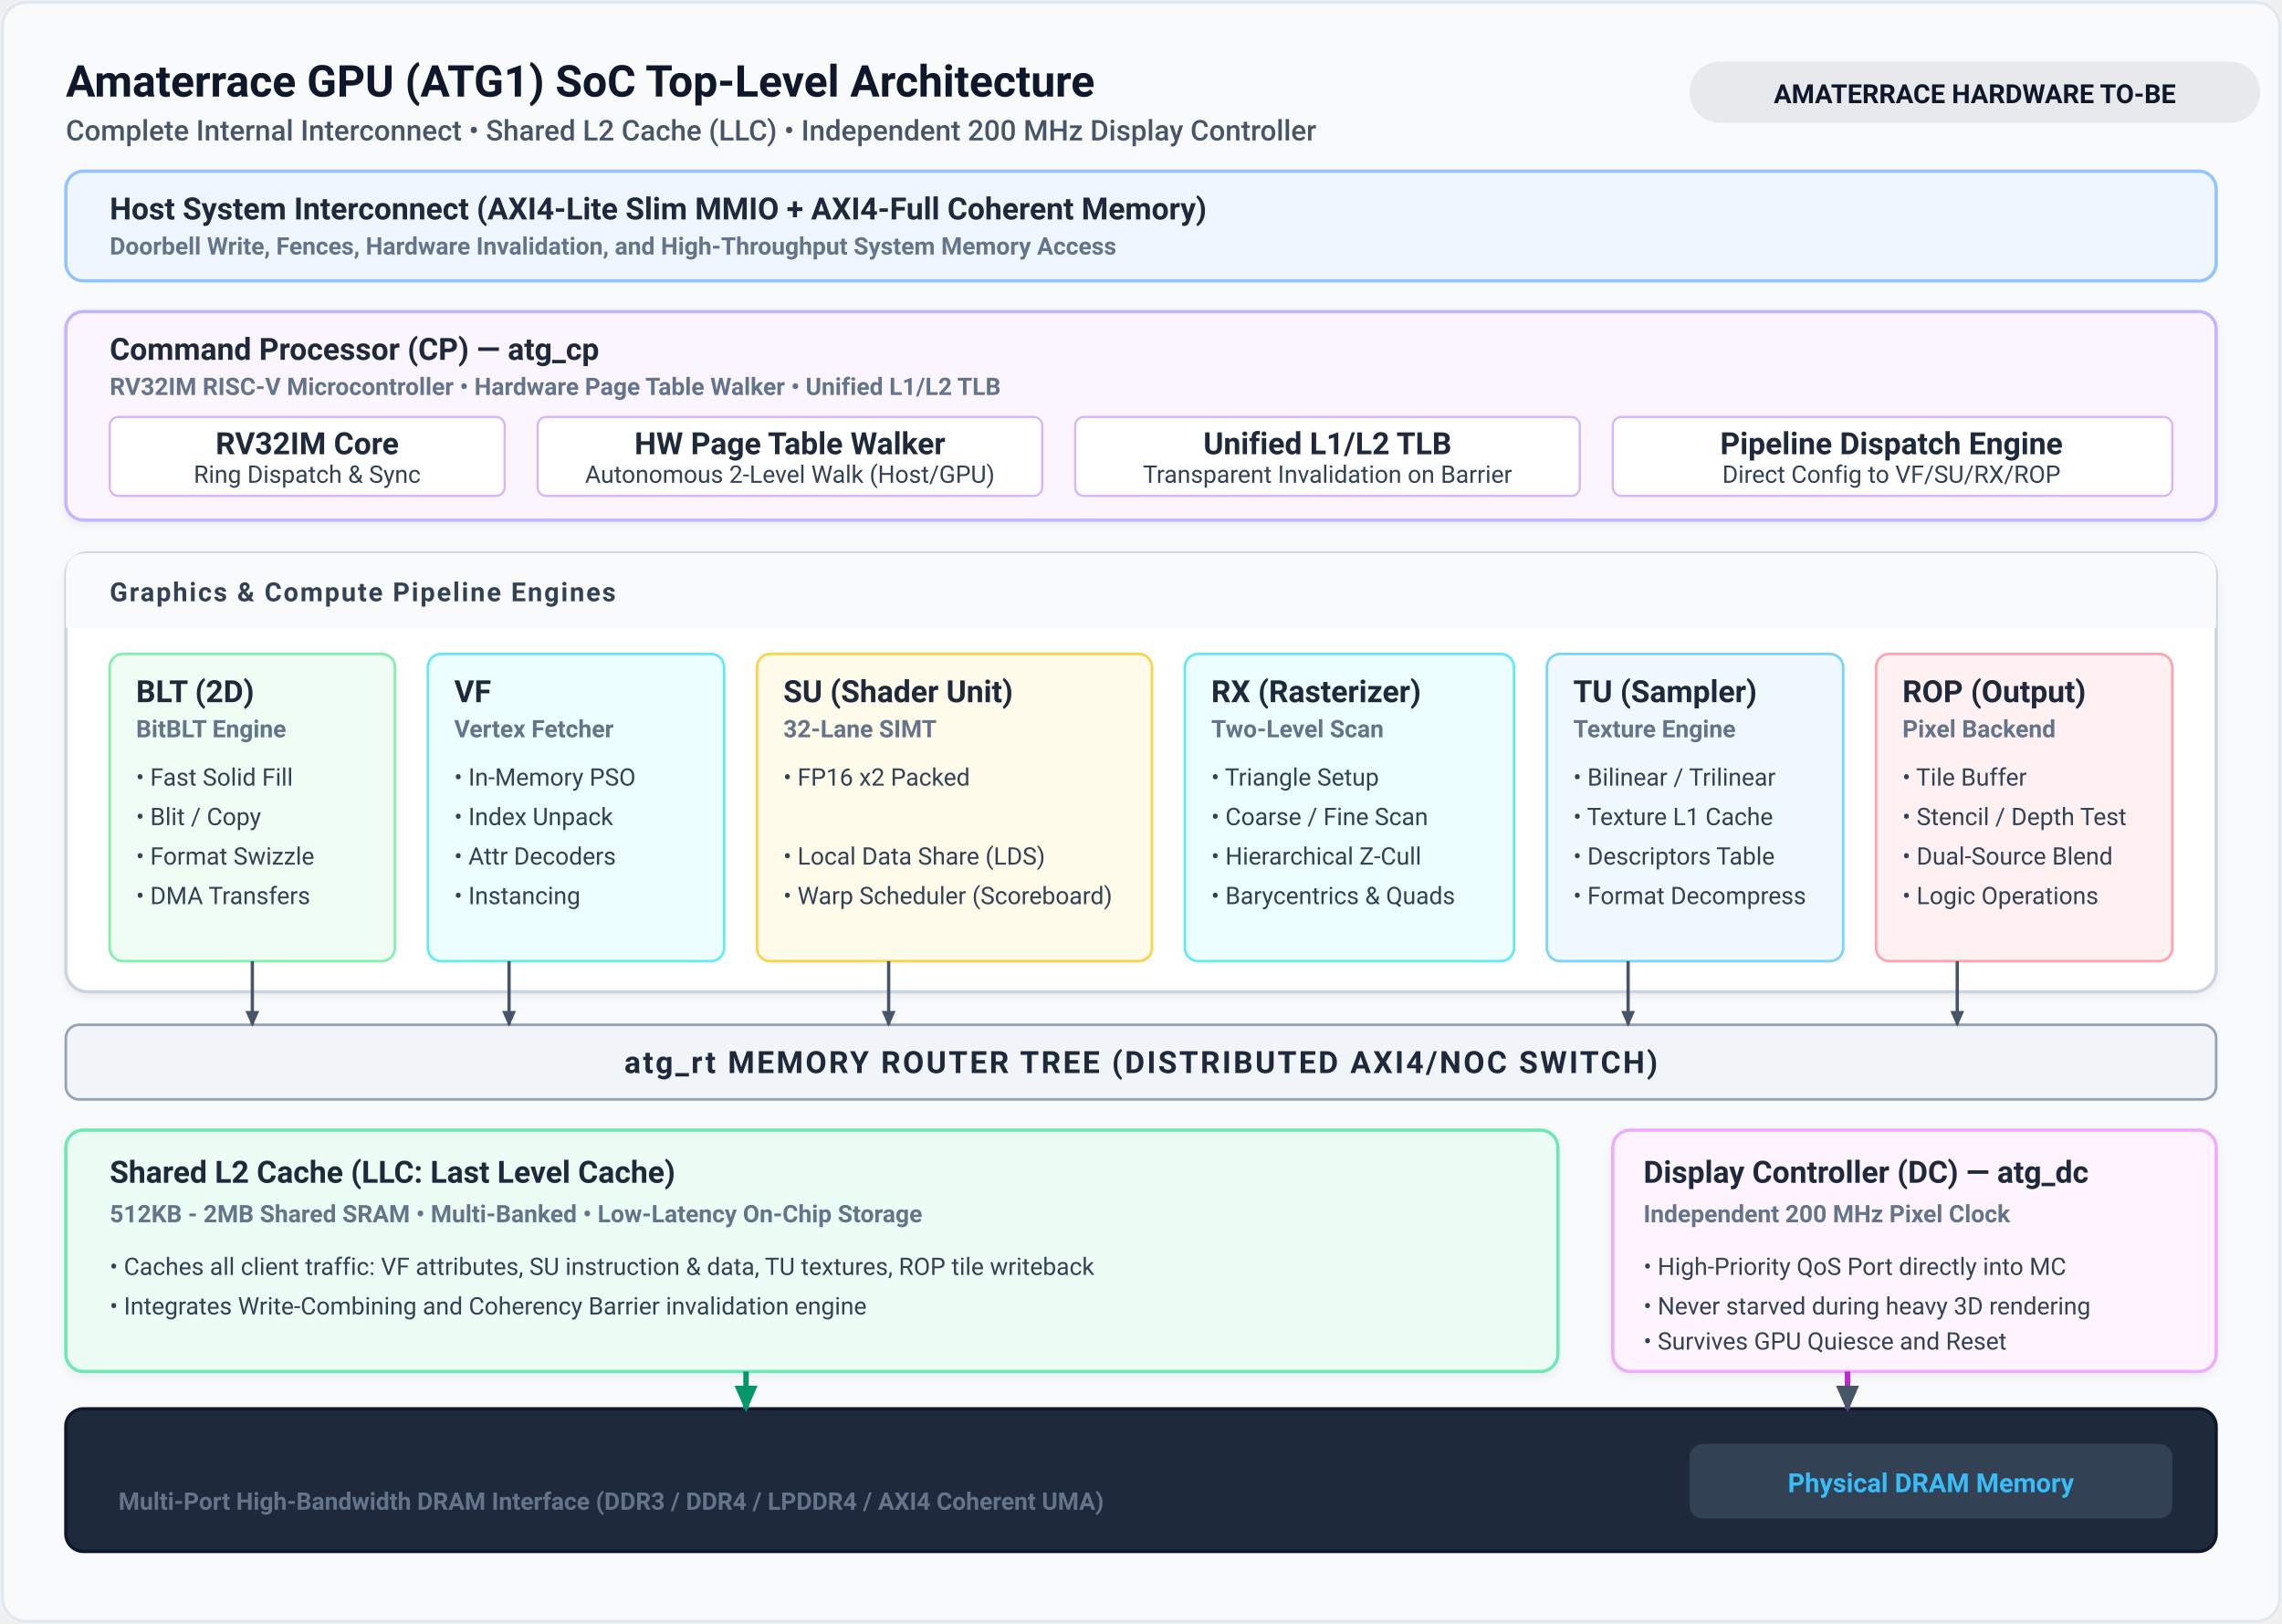
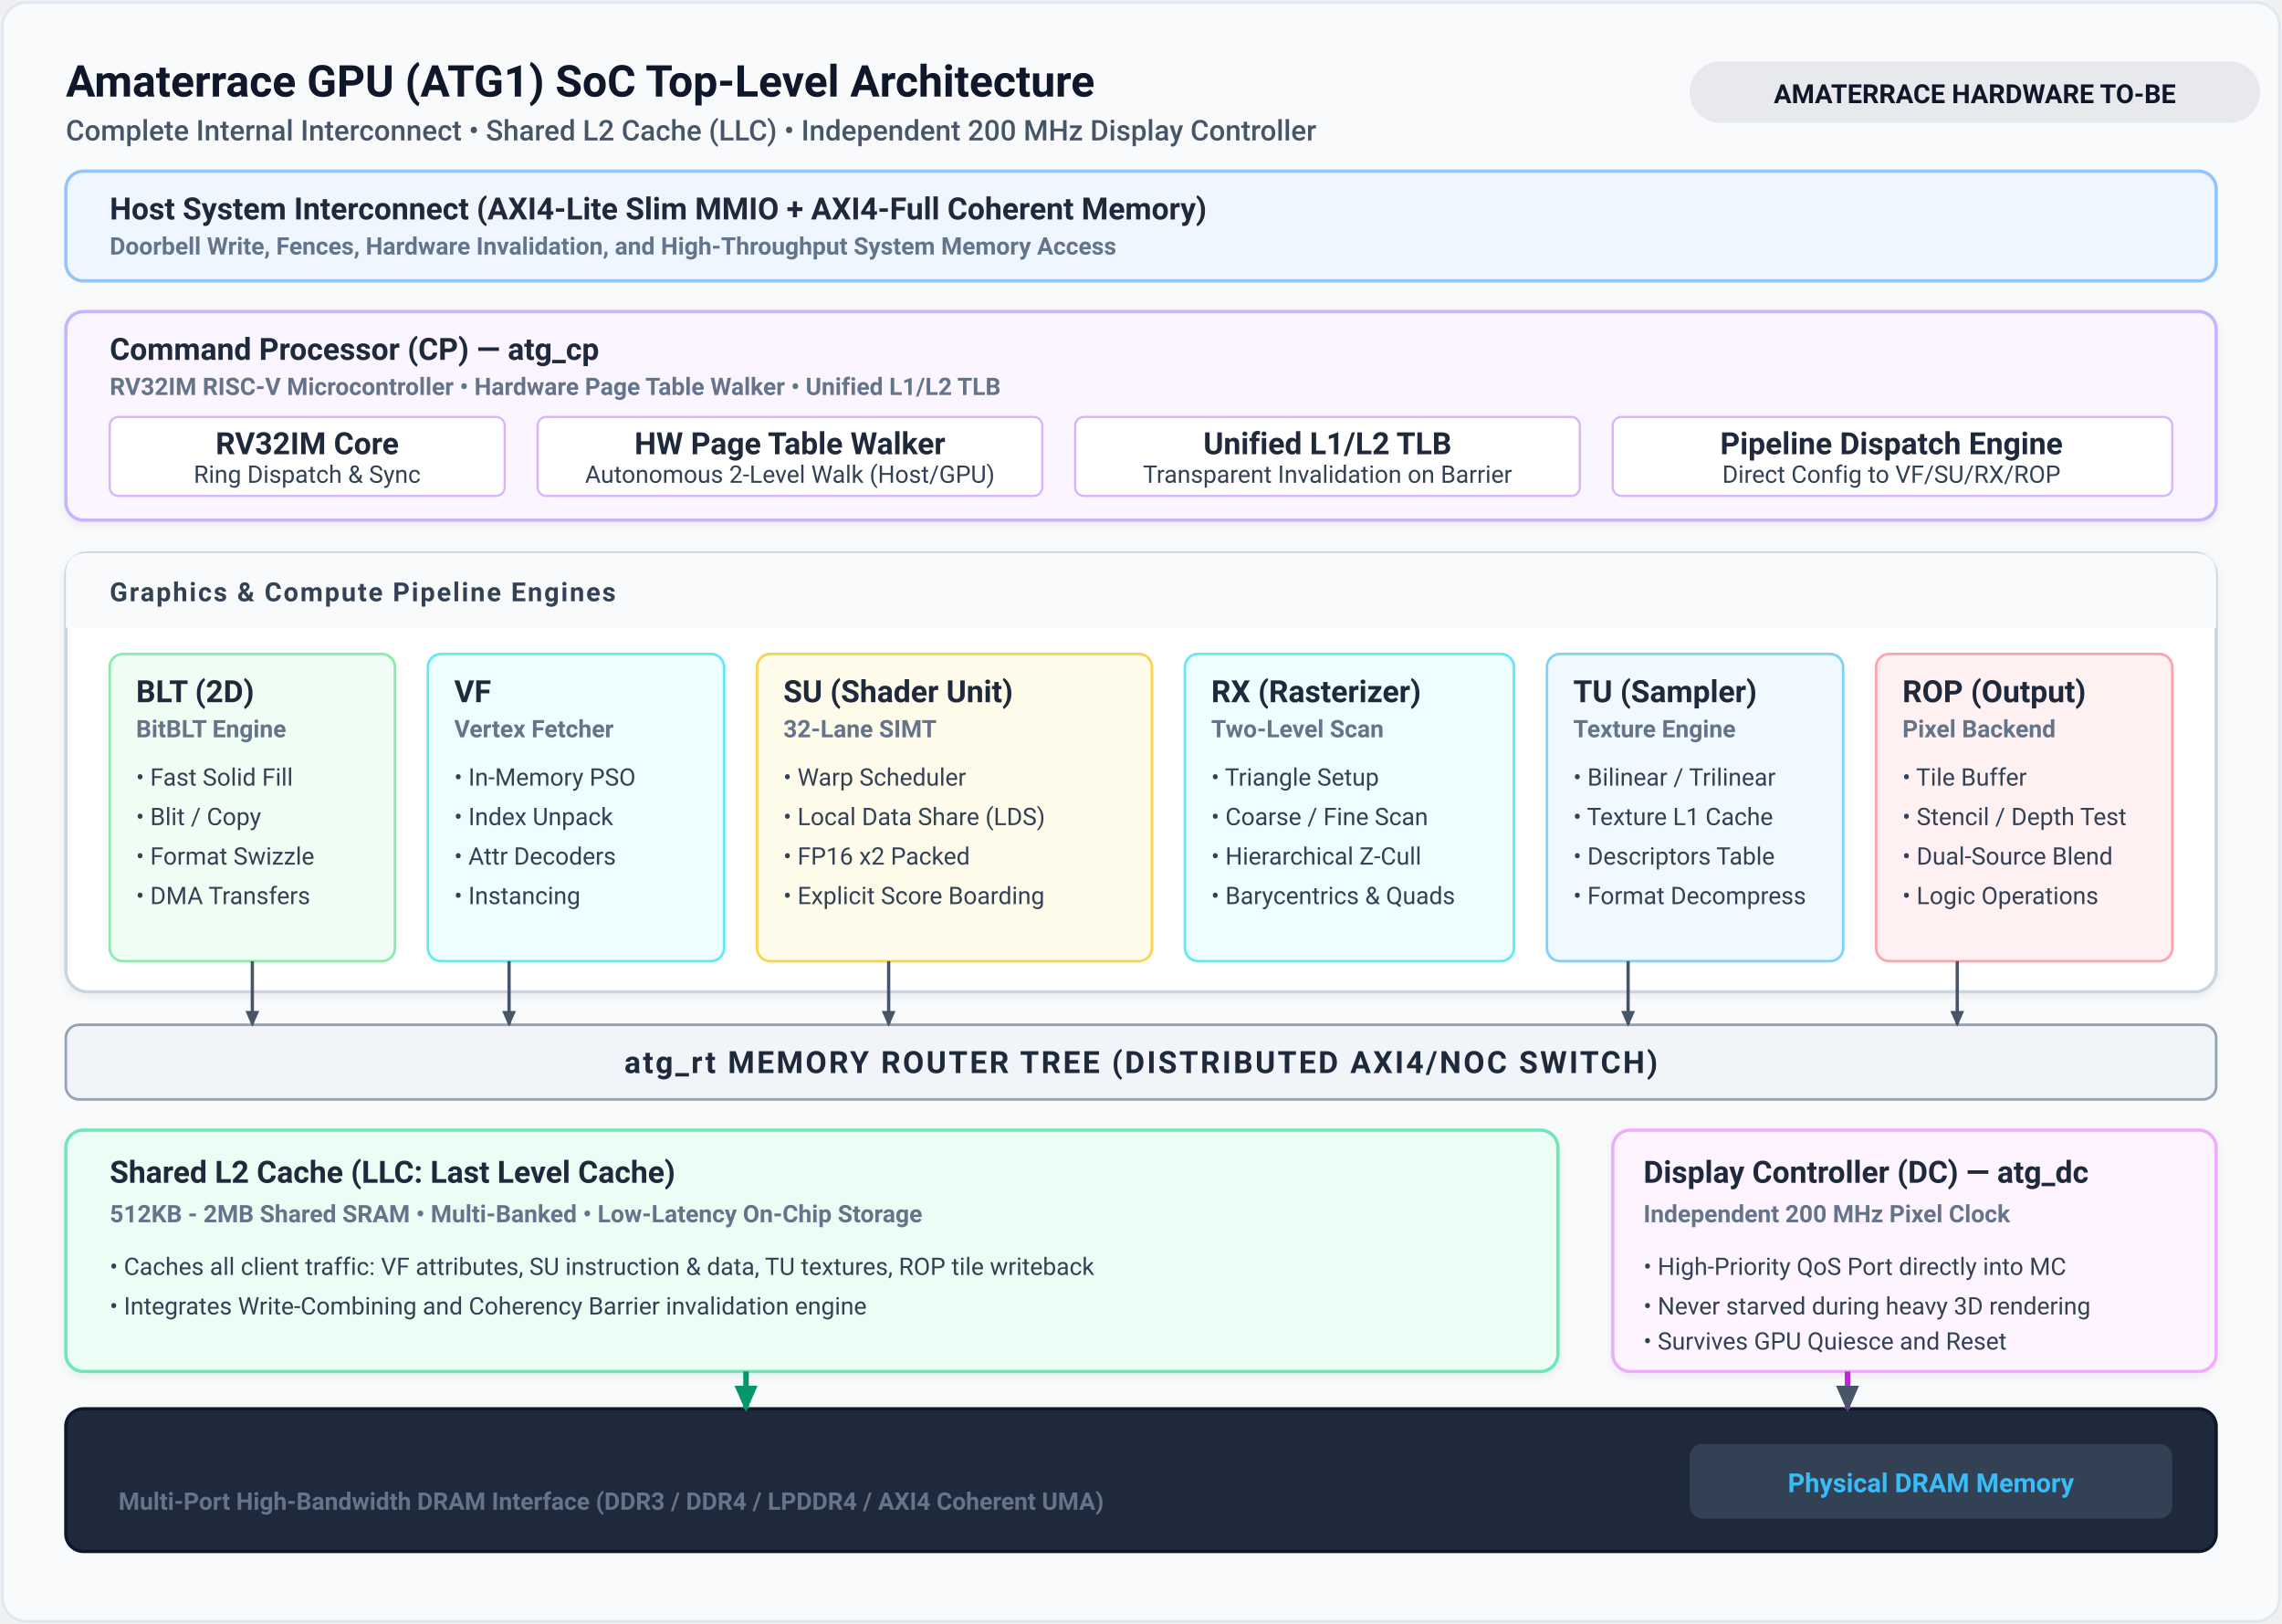
<svg xmlns="http://www.w3.org/2000/svg" viewBox="0 0 1040 740" width="1040" height="740">
  <style>
    /* Fonts &amp; Resets */
    text {
        font-family: -apple-system, BlinkMacSystemFont, "Segoe UI", Roboto, "Helvetica Neue", Arial, sans-serif;
    }
    .title {
        font-size: 20px;
        font-weight: 700;
        fill: #0f172a;
    }
    .subtitle {
        font-size: 13px;
        font-weight: 500;
        fill: #475569;
    }
    .badge-text {
        font-size: 11px;
        font-weight: 600;
        fill: #ffffff;
    }
    .card-title {
        font-size: 14px;
        font-weight: 700;
        fill: #1e293b;
    }
    .card-subtitle {
        font-size: 11px;
        font-weight: 600;
        fill: #64748b;
    }
    .card-body {
        font-size: 11px;
        font-weight: 400;
        fill: #334155;
    }
    .card-bullet {
        font-size: 11px;
        font-weight: 400;
        fill: #475569;
    }
    .conn-label {
        font-size: 11px;
        font-weight: 600;
        fill: #334155;
    }
    .conn-sub {
        font-size: 9.5px;
        font-weight: 400;
        fill: #64748b;
    }
    .group-label {
        font-size: 12px;
        font-weight: 700;
        text-transform: uppercase;
        letter-spacing: 0.8px;
    }
    .seq-actor {
        font-size: 13px;
        font-weight: 700;
        fill: #1e293b;
    }
    .seq-step {
        font-size: 11px;
        font-weight: 600;
        fill: #1e293b;
    }
    .seq-desc {
        font-size: 10px;
        font-weight: 400;
        fill: #475569;
    }
    .seq-num {
        font-size: 10.5px;
        font-weight: 700;
        fill: #ffffff;
    }
</style>
  <defs>
    <filter id="shadow-sm" x="-4%" y="-4%" width="108%" height="108%" filterUnits="userSpaceOnUse">
      <feDropShadow dx="0" dy="1.5" stdDeviation="2" flood-color="#0f172a" flood-opacity="0.06" />
    </filter>
    <filter id="shadow-md" x="-6%" y="-6%" width="112%" height="112%" filterUnits="userSpaceOnUse">
      <feDropShadow dx="0" dy="3" stdDeviation="4" flood-color="#0f172a" flood-opacity="0.08" />
    </filter>
    <marker id="arrow" viewBox="0 0 10 10" refX="7" refY="5" markerWidth="6" markerHeight="6" orient="auto-start-reverse">
      <path d="M 0 1.5 L 8 5 L 0 8.5 z" fill="#475569" />
    </marker>
    <marker id="arrow-blue" viewBox="0 0 10 10" refX="7" refY="5" markerWidth="6" markerHeight="6" orient="auto-start-reverse">
      <path d="M 0 1.5 L 8 5 L 0 8.5 z" fill="#2563eb" />
    </marker>
    <marker id="arrow-purple" viewBox="0 0 10 10" refX="7" refY="5" markerWidth="6" markerHeight="6" orient="auto-start-reverse">
      <path d="M 0 1.5 L 8 5 L 0 8.5 z" fill="#7c3aed" />
    </marker>
    <marker id="arrow-emerald" viewBox="0 0 10 10" refX="7" refY="5" markerWidth="6" markerHeight="6" orient="auto-start-reverse">
      <path d="M 0 1.5 L 8 5 L 0 8.5 z" fill="#059669" />
    </marker>
    <marker id="arrow-amber" viewBox="0 0 10 10" refX="7" refY="5" markerWidth="6" markerHeight="6" orient="auto-start-reverse">
      <path d="M 0 1.5 L 8 5 L 0 8.5 z" fill="#d97706" />
    </marker>
    <marker id="arrow-rose" viewBox="0 0 10 10" refX="7" refY="5" markerWidth="6" markerHeight="6" orient="auto-start-reverse">
      <path d="M 0 1.5 L 8 5 L 0 8.5 z" fill="#e11d48" />
    </marker>
    <linearGradient id="header-grad" x1="0%" y1="0%" x2="100%" y2="0%">
      <stop offset="0%" stop-color="#3b82f6" />
      <stop offset="100%" stop-color="#8b5cf6" />
    </linearGradient>
  </defs>
  <rect width="1040" height="740" fill="#f8fafc" rx="12" />
  <rect x="1" y="1" width="1038" height="738" fill="none" stroke="#e2e8f0" stroke-width="1.5" rx="11" />
  <g transform="translate(30, 24)">
    <text class="title" x="0" y="20">Amaterrace GPU (ATG1) SoC Top-Level Architecture</text>
    <text class="subtitle" x="0" y="40">Complete Internal Interconnect • Shared L2 Cache (LLC) • Independent 200 MHz Display Controller</text>
    <rect x="740" y="4" width="260" height="28" rx="14" fill="#1e293b" opacity="0.08" />
    <text x="870" y="23" text-anchor="middle" font-size="12" font-weight="700" fill="#0f172a">AMATERRACE HARDWARE TO-BE</text>
  </g>
  <g transform="translate(30, 78)">
    <rect width="980" height="50" rx="8" fill="#eff6ff" stroke="#93c5fd" stroke-width="1.5" />
    <text class="card-title" x="20" y="22" fill="#1d4ed8">Host System Interconnect (AXI4-Lite Slim MMIO + AXI4-Full Coherent Memory)</text>
    <text class="card-subtitle" x="20" y="38" fill="#2563eb">Doorbell Write, Fences, Hardware Invalidation, and High-Throughput System Memory Access</text>
  </g>
  <g transform="translate(30, 142)">
    <rect width="980" height="95" rx="8" fill="#faf5ff" stroke="#c4b5fd" stroke-width="1.5" filter="url(#shadow-sm)" />
    <text class="card-title" x="20" y="22" fill="#5b21b6">Command Processor (CP) — atg_cp</text>
    <text class="card-subtitle" x="20" y="38" fill="#7c3aed">RV32IM RISC-V Microcontroller • Hardware Page Table Walker • Unified L1/L2 TLB</text>
    <g transform="translate(20, 48)">
      <rect width="180" height="36" rx="4" fill="#ffffff" stroke="#d8b4fe" stroke-width="1" />
      <text class="card-title" x="90" y="17" text-anchor="middle" font-size="11">RV32IM Core</text>
      <text class="card-body" x="90" y="30" text-anchor="middle" font-size="9.5">Ring Dispatch &amp; Sync</text>
    </g>
    <g transform="translate(215, 48)">
      <rect width="230" height="36" rx="4" fill="#ffffff" stroke="#d8b4fe" stroke-width="1" />
      <text class="card-title" x="115" y="17" text-anchor="middle" font-size="11">HW Page Table Walker</text>
      <text class="card-body" x="115" y="30" text-anchor="middle" font-size="9.5">Autonomous 2-Level Walk (Host/GPU)</text>
    </g>
    <g transform="translate(460, 48)">
      <rect width="230" height="36" rx="4" fill="#ffffff" stroke="#d8b4fe" stroke-width="1" />
      <text class="card-title" x="115" y="17" text-anchor="middle" font-size="11">Unified L1/L2 TLB</text>
      <text class="card-body" x="115" y="30" text-anchor="middle" font-size="9.5">Transparent Invalidation on Barrier</text>
    </g>
    <g transform="translate(705, 48)">
      <rect width="255" height="36" rx="4" fill="#ffffff" stroke="#d8b4fe" stroke-width="1" />
      <text class="card-title" x="127" y="17" text-anchor="middle" font-size="11">Pipeline Dispatch Engine</text>
      <text class="card-body" x="127" y="30" text-anchor="middle" font-size="9.5">Direct Config to VF/SU/RX/ROP</text>
    </g>
  </g>
  <g transform="translate(30, 252)">
    <rect width="980" height="200" rx="10" fill="#ffffff" stroke="#cbd5e1" stroke-width="1.5" filter="url(#shadow-sm)" />
    <path d="M 0 10 Q 0 0 10 0 L 970 0 Q 980 0 980 10 L 980 34 L 0 34 Z" fill="#f8fafc" />
    <text class="group-label" x="20" y="22" fill="#334155">Graphics &amp; Compute Pipeline Engines</text>
    <g transform="translate(20, 46)">
      <rect width="130" height="140" rx="6" fill="#f0fdf4" stroke="#86efac" stroke-width="1.2" />
      <text class="card-title" x="12" y="22" fill="#15803d">BLT (2D)</text>
      <text class="card-subtitle" x="12" y="38" fill="#16a34a">BitBLT Engine</text>
      <text class="card-body" x="12" y="60">• Fast Solid Fill</text>
      <text class="card-body" x="12" y="78">• Blit / Copy</text>
      <text class="card-body" x="12" y="96">• Format Swizzle</text>
      <text class="card-body" x="12" y="114">• DMA Transfers</text>
    </g>
    <g transform="translate(165, 46)">
      <rect width="135" height="140" rx="6" fill="#ecfeff" stroke="#67e8f9" stroke-width="1.2" />
      <text class="card-title" x="12" y="22" fill="#0891b2">VF</text>
      <text class="card-subtitle" x="12" y="38" fill="#0e7490">Vertex Fetcher</text>
      <text class="card-body" x="12" y="60">• In-Memory PSO</text>
      <text class="card-body" x="12" y="78">• Index Unpack</text>
      <text class="card-body" x="12" y="96">• Attr Decoders</text>
      <text class="card-body" x="12" y="114">• Instancing</text>
    </g>
    <g transform="translate(315, 46)">
      <rect width="180" height="140" rx="6" fill="#fffbeb" stroke="#fcd34d" stroke-width="1.2" />
      <text class="card-title" x="12" y="22" fill="#b45309">SU (Shader Unit)</text>
      <text class="card-subtitle" x="12" y="38" fill="#d97706">32-Lane SIMT</text>
-       <text class="card-body" x="12" y="60">• FP16 x2 Packed</text>
-       <text class="card-body" x="12" y="96">• Local Data Share (LDS)</text>
-       <text class="card-body" x="12" y="114">• Warp Scheduler (Scoreboard)</text>
+       <text class="card-body" x="12" y="60">• Warp Scheduler</text>
+       <text class="card-body" x="12" y="78">• Local Data Share (LDS)</text>
+       <text class="card-body" x="12" y="96">• FP16 x2 Packed</text>
+       <text class="card-body" x="12" y="114">• Explicit Score Boarding</text>
    </g>
    <g transform="translate(510, 46)">
      <rect width="150" height="140" rx="6" fill="#ecfeff" stroke="#67e8f9" stroke-width="1.2" />
      <text class="card-title" x="12" y="22" fill="#0891b2">RX (Rasterizer)</text>
      <text class="card-subtitle" x="12" y="38" fill="#0e7490">Two-Level Scan</text>
      <text class="card-body" x="12" y="60">• Triangle Setup</text>
      <text class="card-body" x="12" y="78">• Coarse / Fine Scan</text>
      <text class="card-body" x="12" y="96">• Hierarchical Z-Cull</text>
      <text class="card-body" x="12" y="114">• Barycentrics &amp; Quads</text>
    </g>
    <g transform="translate(675, 46)">
      <rect width="135" height="140" rx="6" fill="#f0f9ff" stroke="#7dd3fc" stroke-width="1.2" />
      <text class="card-title" x="12" y="22" fill="#0369a1">TU (Sampler)</text>
      <text class="card-subtitle" x="12" y="38" fill="#0284c7">Texture Engine</text>
      <text class="card-body" x="12" y="60">• Bilinear / Trilinear</text>
      <text class="card-body" x="12" y="78">• Texture L1 Cache</text>
      <text class="card-body" x="12" y="96">• Descriptors Table</text>
      <text class="card-body" x="12" y="114">• Format Decompress</text>
    </g>
    <g transform="translate(825, 46)">
      <rect width="135" height="140" rx="6" fill="#fff1f2" stroke="#fda4af" stroke-width="1.2" />
      <text class="card-title" x="12" y="22" fill="#be123c">ROP (Output)</text>
      <text class="card-subtitle" x="12" y="38" fill="#e11d48">Pixel Backend</text>
      <text class="card-body" x="12" y="60">• Tile Buffer</text>
      <text class="card-body" x="12" y="78">• Stencil / Depth Test</text>
      <text class="card-body" x="12" y="96">• Dual-Source Blend</text>
      <text class="card-body" x="12" y="114">• Logic Operations</text>
    </g>
  </g>
  <g transform="translate(30, 467)">
    <rect width="980" height="34" rx="6" fill="#f1f5f9" stroke="#94a3b8" stroke-width="1.2" />
    <text class="card-title" x="490" y="22" text-anchor="middle" fill="#334155" letter-spacing="1">atg_rt MEMORY ROUTER TREE (DISTRIBUTED AXI4/NOC SWITCH)</text>
  </g>
  <line x1="115" y1="438" x2="115" y2="467" stroke="#475569" stroke-width="1.5" marker-end="url(#arrow)" />
  <line x1="232" y1="438" x2="232" y2="467" stroke="#475569" stroke-width="1.5" marker-end="url(#arrow)" />
  <line x1="405" y1="438" x2="405" y2="467" stroke="#475569" stroke-width="1.5" marker-end="url(#arrow)" />
  <line x1="742" y1="438" x2="742" y2="467" stroke="#475569" stroke-width="1.5" marker-end="url(#arrow)" />
  <line x1="892" y1="438" x2="892" y2="467" stroke="#475569" stroke-width="1.5" marker-end="url(#arrow)" />
  <g transform="translate(30, 515)">
    <g transform="translate(0, 0)">
      <rect width="680" height="110" rx="8" fill="#ecfdf5" stroke="#6ee7b7" stroke-width="1.5" filter="url(#shadow-sm)" />
      <text class="card-title" x="20" y="24" fill="#047857">Shared L2 Cache (LLC: Last Level Cache)</text>
      <text class="card-subtitle" x="20" y="42" fill="#059669">512KB - 2MB Shared SRAM • Multi-Banked • Low-Latency On-Chip Storage</text>
      <text class="card-body" x="20" y="66">• Caches all client traffic: VF attributes, SU instruction &amp; data, TU textures, ROP tile writeback</text>
      <text class="card-body" x="20" y="84">• Integrates Write-Combining and Coherency Barrier invalidation engine</text>
    </g>
    <g transform="translate(705, 0)">
      <rect width="275" height="110" rx="8" fill="#fdf4ff" stroke="#f0abfc" stroke-width="1.5" filter="url(#shadow-sm)" />
      <text class="card-title" x="14" y="24" fill="#a21caf">Display Controller (DC) — atg_dc</text>
      <text class="card-subtitle" x="14" y="42" fill="#c026d3">Independent 200 MHz Pixel Clock</text>
      <text class="card-body" x="14" y="66">• High-Priority QoS Port directly into MC</text>
      <text class="card-body" x="14" y="84">• Never starved during heavy 3D rendering</text>
      <text class="card-body" x="14" y="100">• Survives GPU Quiesce and Reset</text>
    </g>
  </g>
  <g transform="translate(30, 642)">
    <rect width="980" height="65" rx="8" fill="#1e293b" stroke="#0f172a" stroke-width="1.5" />
    <text class="card-title" x="24" y="26" fill="#f8fafc">Memory Controller (MC) — atg_mc</text>
    <text class="card-subtitle" x="24" y="46" fill="#94a3b8">Multi-Port High-Bandwidth DRAM Interface (DDR3 / DDR4 / LPDDR4 / AXI4 Coherent UMA)</text>
    <rect x="740" y="16" width="220" height="34" rx="6" fill="#334155" />
    <text x="850" y="38" text-anchor="middle" font-size="12" font-weight="700" fill="#38bdf8">Physical DRAM Memory</text>
  </g>
  <line x1="340" y1="625" x2="340" y2="642" stroke="#059669" stroke-width="2.5" marker-end="url(#arrow-emerald)" />
  <line x1="842" y1="625" x2="842" y2="642" stroke="#c026d3" stroke-width="2.5" marker-end="url(#arrow)" />
</svg>
